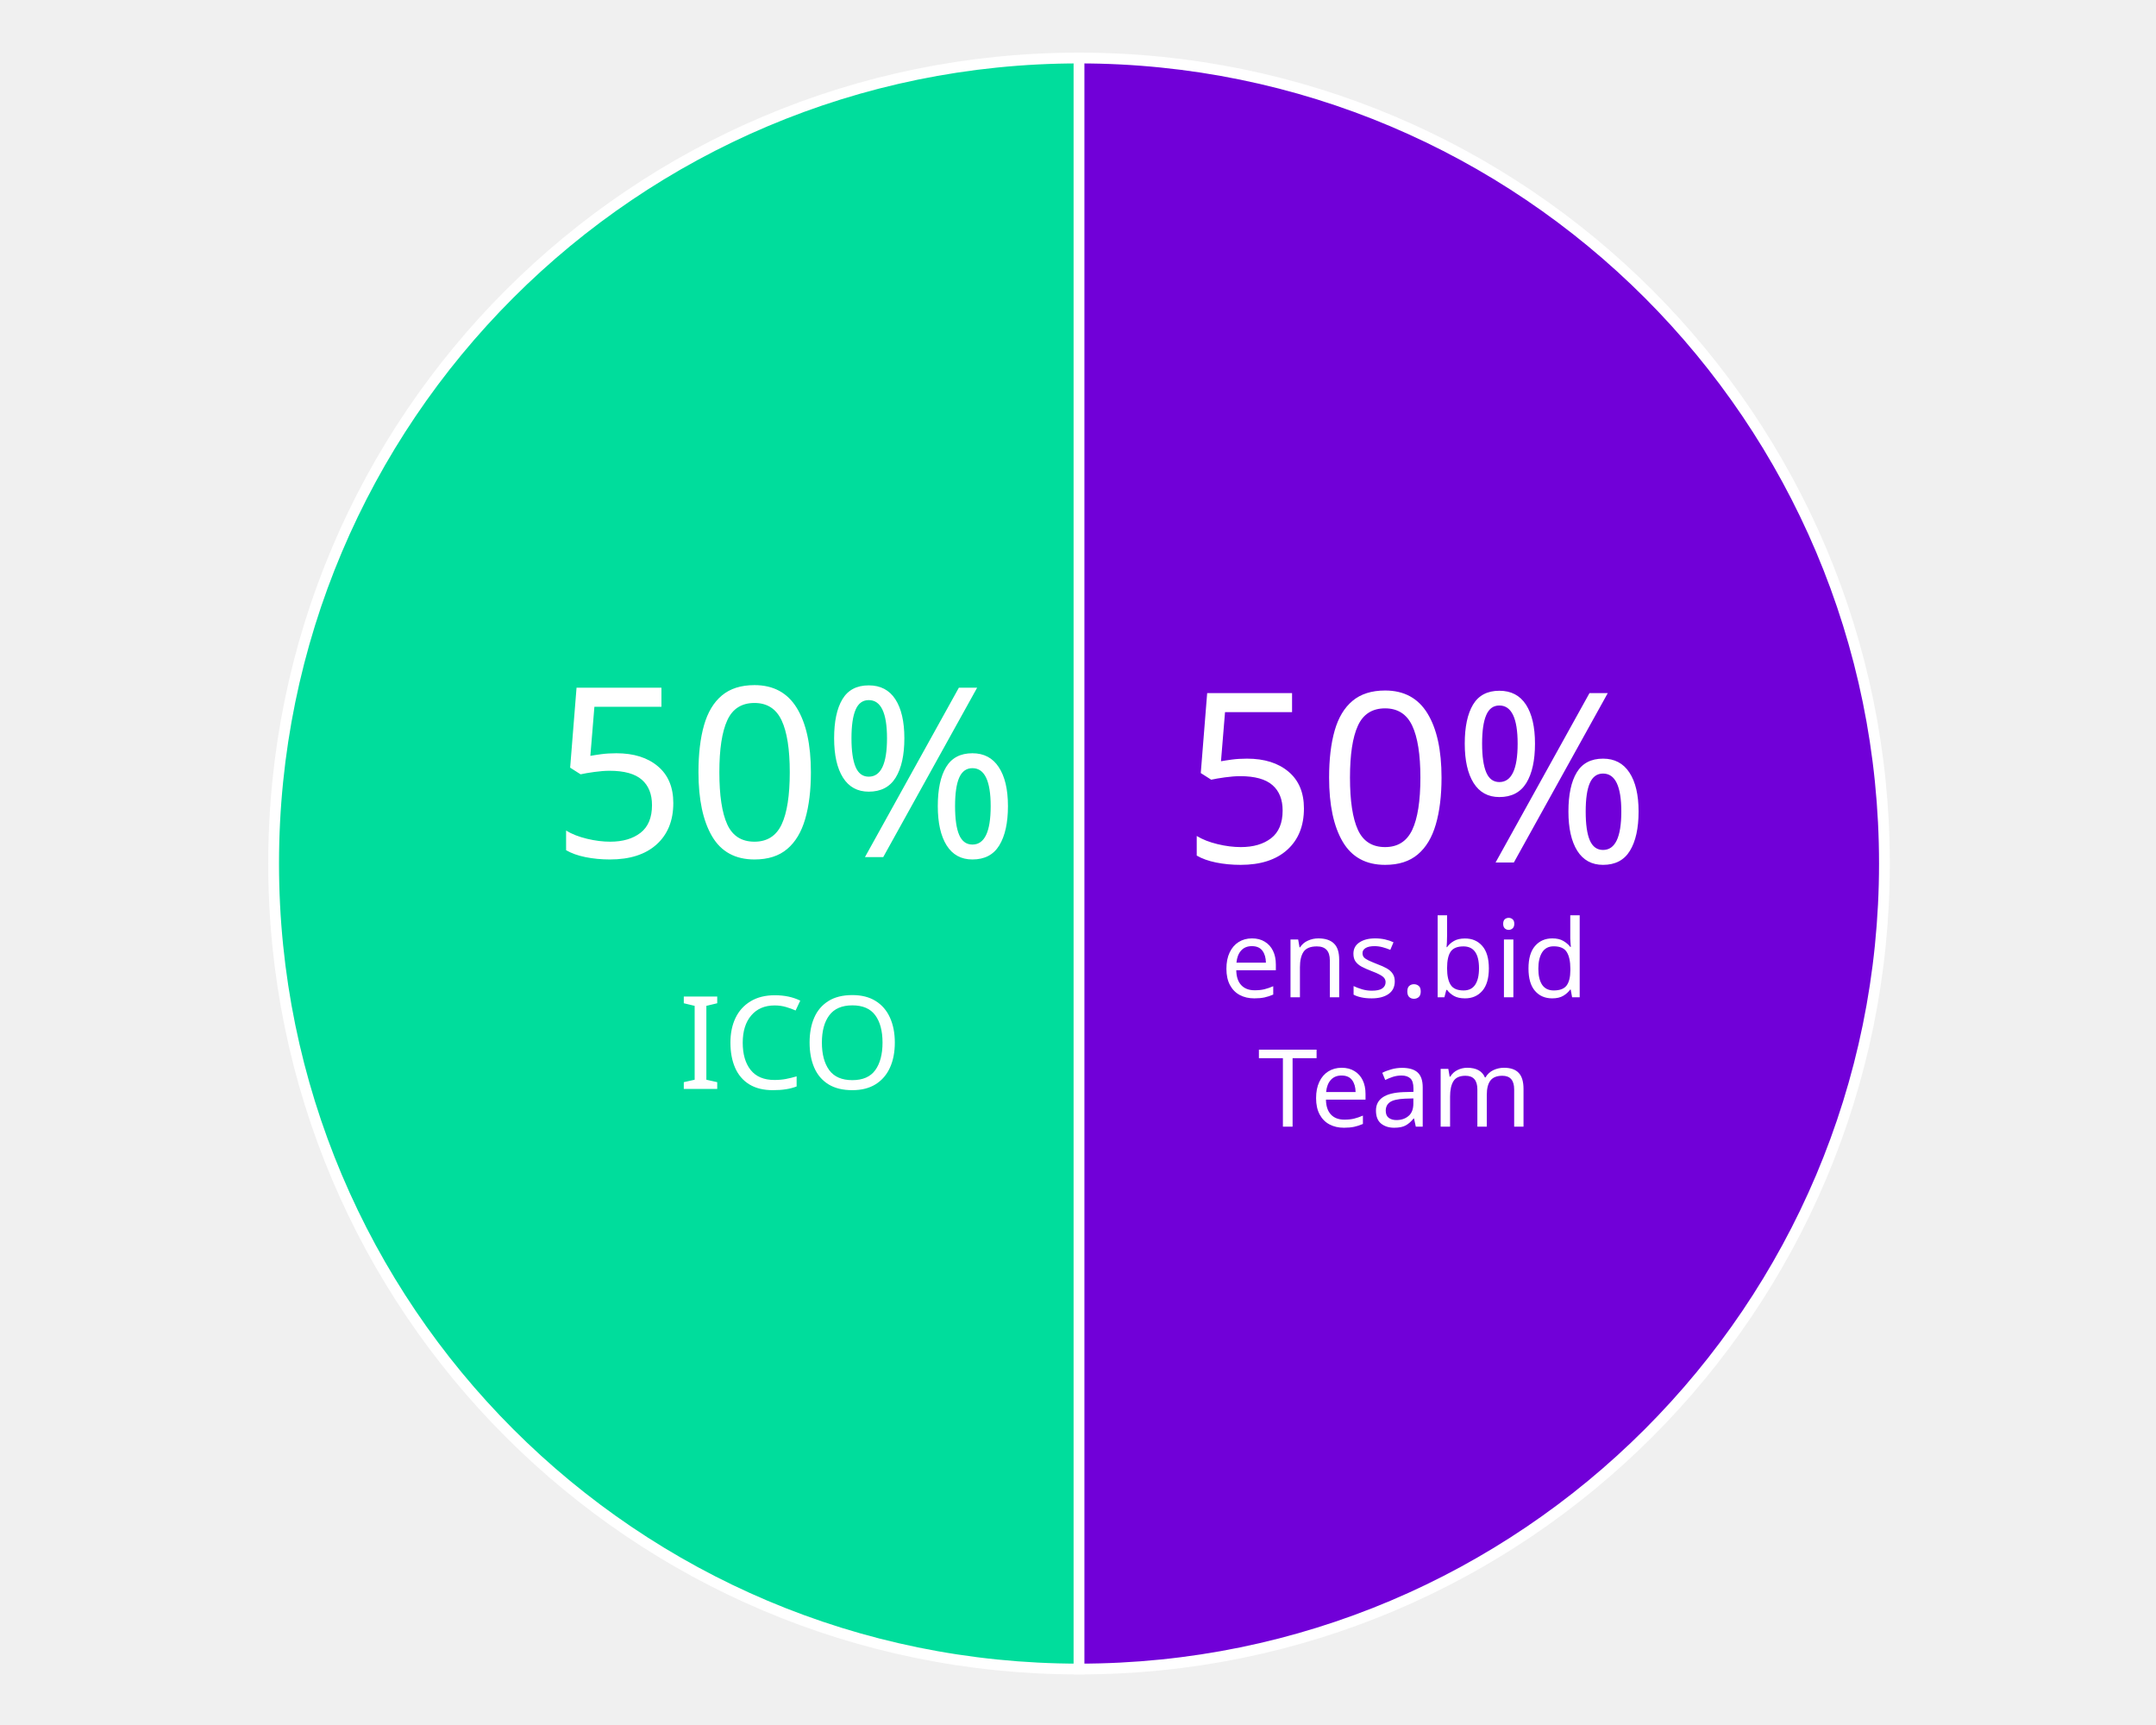
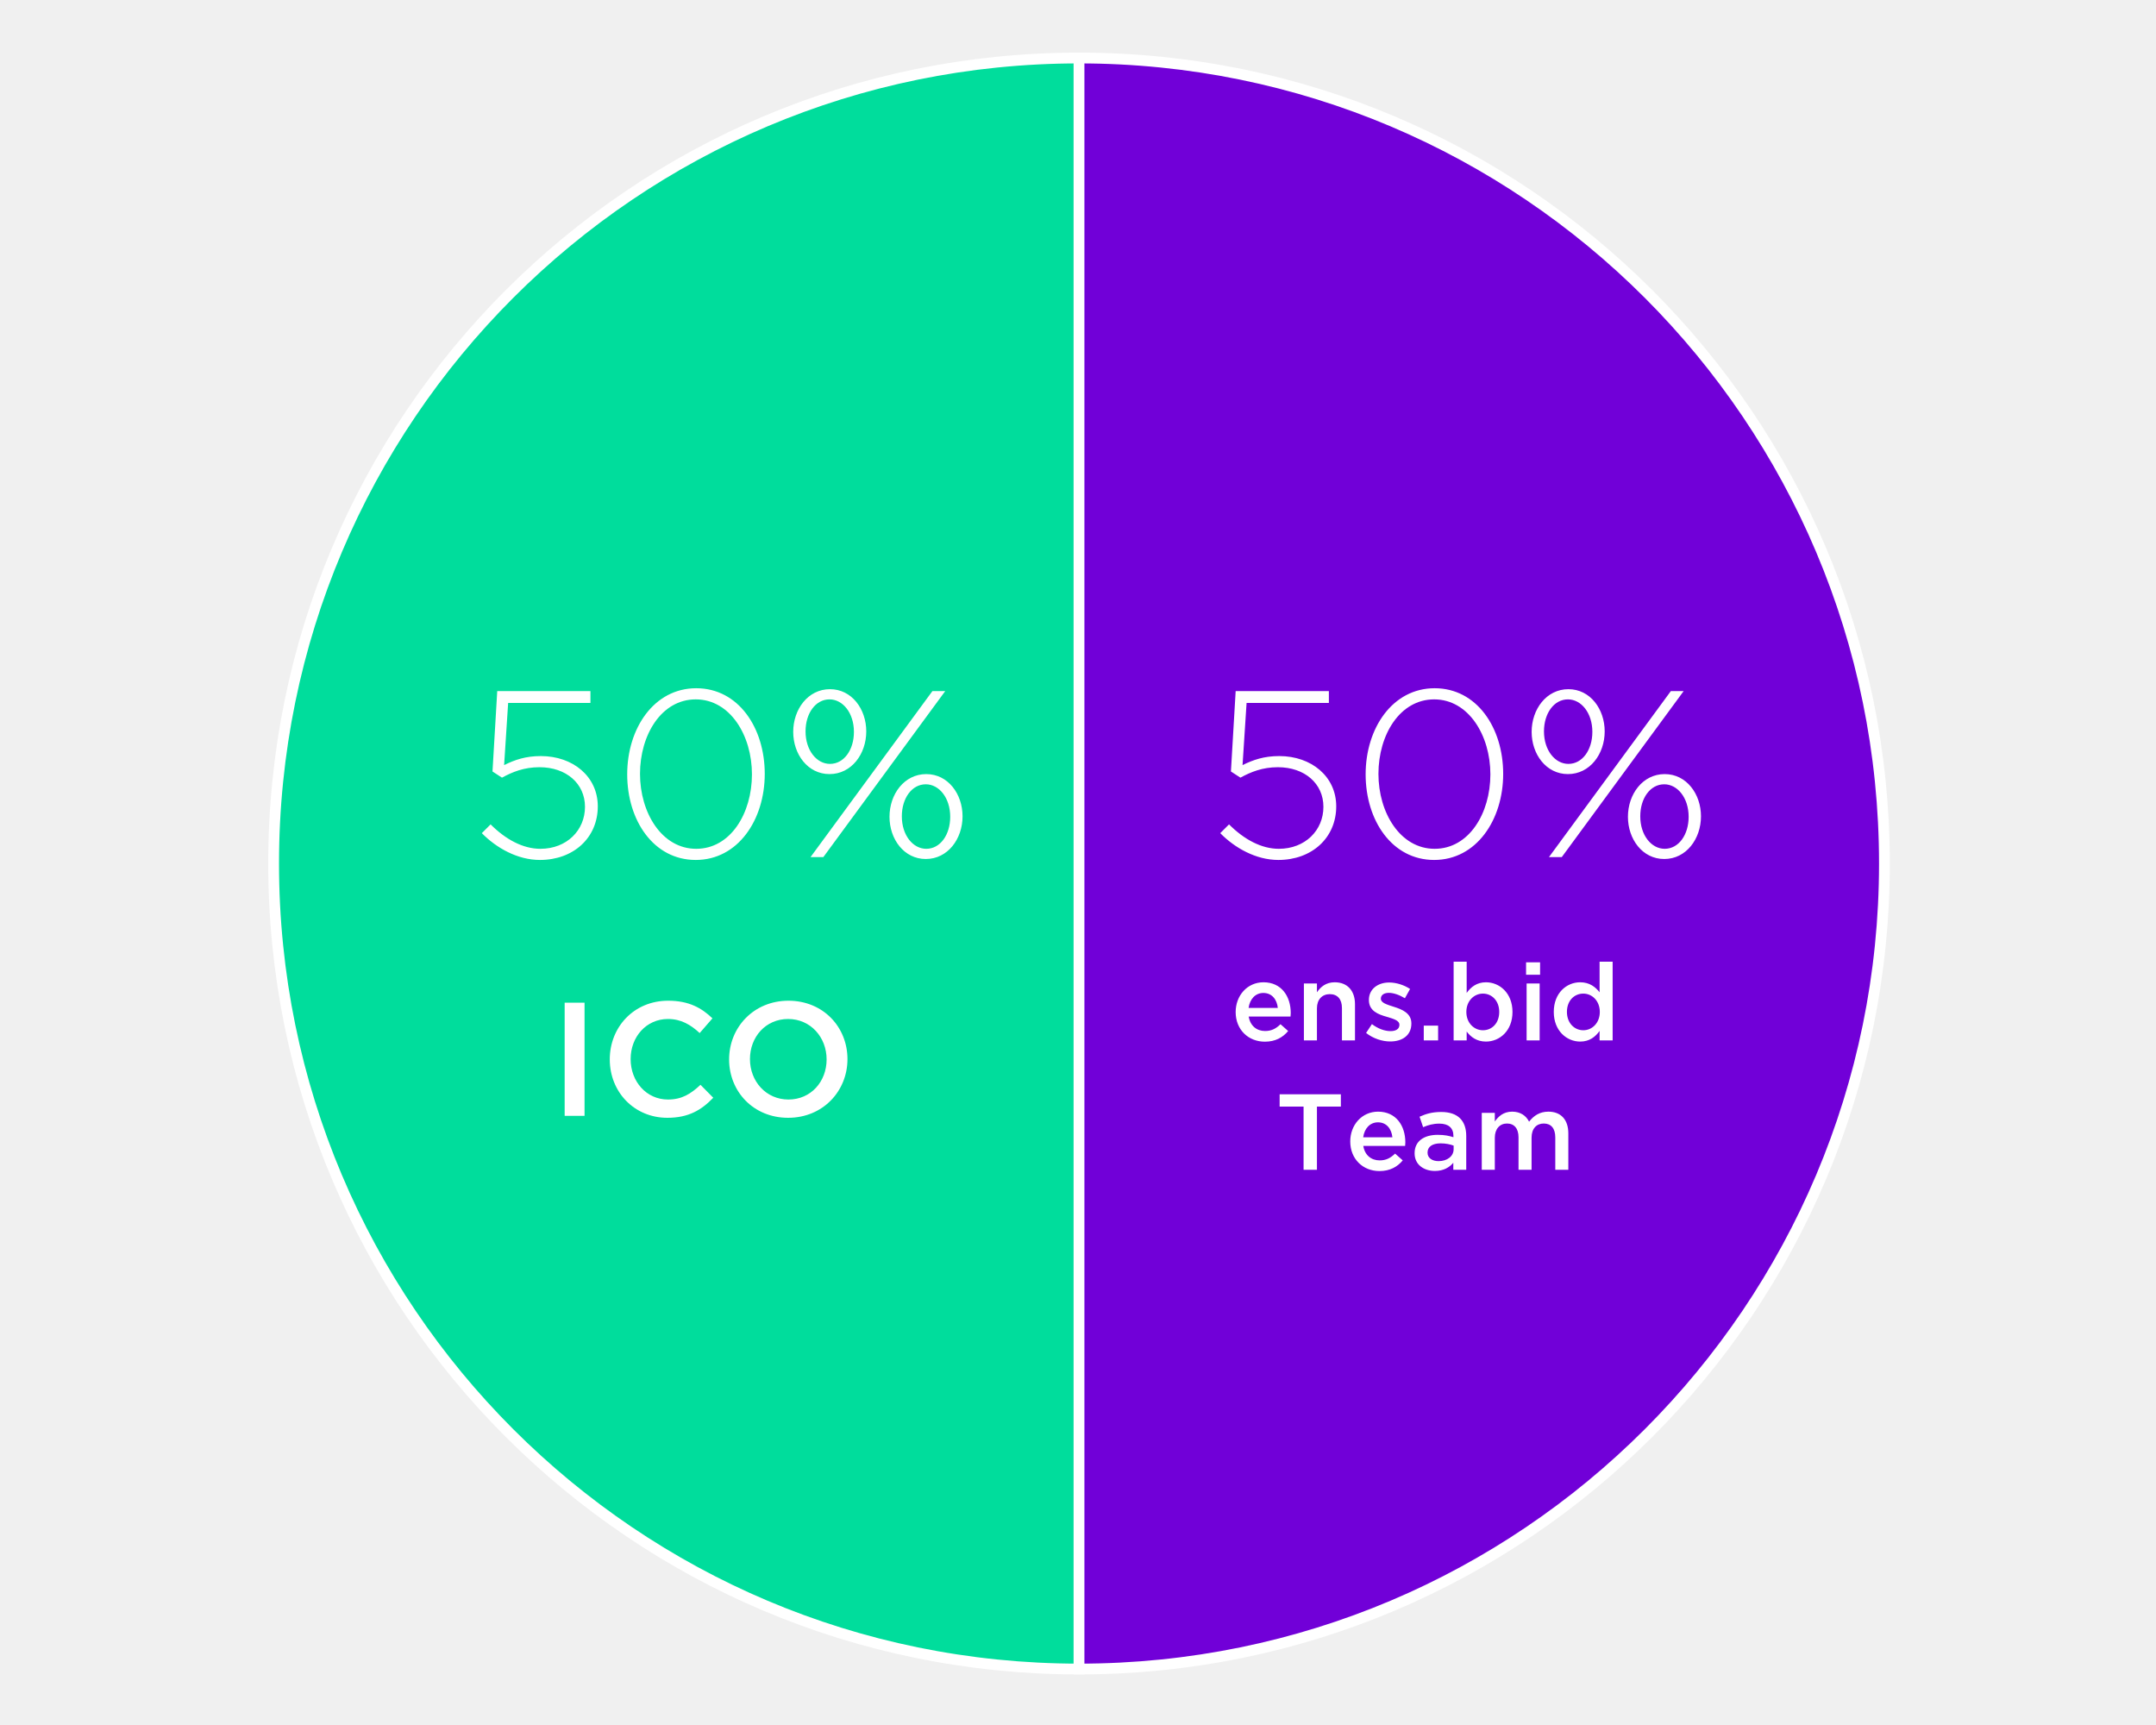
<svg xmlns="http://www.w3.org/2000/svg" width="400px" height="320px" viewBox="0 0 400 320" version="1.1">
  <defs />
  <g id="working" stroke="none" stroke-width="1" fill="none" fill-rule="evenodd">
    <g id="chart1">
      <g id="Page-1" transform="translate(50, 10)" stroke="#FFFFFF" stroke-width="2">
        <path d="M150.19,150.188 L150.19,299.617 C67.664,299.617 0.765,232.714 0.765,150.188 C0.765,67.666 67.664,0.763 150.19,0.763 L150.19,150.188 Z" id="Stroke-3" fill="#00DD9C" />
        <path d="M150.19,150.188 L150.19,0.763 C232.716,0.763 299.615,67.666 299.615,150.188 C299.615,232.714 232.716,299.617 150.19,299.617 L150.19,150.188 Z" id="Stroke-7" fill="#7100D8" />
      </g>
-       <text id="50%" font-family="DINNextRoundedLTPro-Light, DIN Next Rounded LT Pro" font-size="44" font-weight="300" fill="#FFFFFF">
-         <tspan x="219.26" y="160">50%</tspan>
-       </text>
-       <text id="50%" font-family="DINNextRoundedLTPro-Light, DIN Next Rounded LT Pro" font-size="44" font-weight="300" fill="#FFFFFF">
-         <tspan x="102.26" y="159">50%</tspan>
-       </text>
-       <text id="ICO" font-family="DINNextRoundedLTPro-Medium, DIN Next Rounded LT Pro" font-size="24" font-weight="400" fill="#FFFFFF">
-         <tspan x="125.912" y="202">ICO</tspan>
-       </text>
-       <text id="ens.bid-Team" font-family="DINNextRoundedLTPro-Regular, DIN Next Rounded LT Pro" font-size="20" font-weight="normal" line-spacing="24" fill="#FFFFFF">
-         <tspan x="226.44" y="185">ens.bid</tspan>
-         <tspan x="233.36" y="209">Team</tspan>
-       </text>
+       <path d="M228.372,143.116 L230.132,144.26 C232.068,143.204 234.224,142.324 237.084,142.324 C242.056,142.324 245.532,145.36 245.532,149.672 C245.532,154.028 242.144,157.46 237.26,157.46 C234.004,157.46 230.792,155.7 228.02,152.928 L226.392,154.556 C229.076,157.284 232.992,159.528 237.172,159.528 C243.376,159.528 247.908,155.436 247.908,149.584 C247.908,144.04 243.288,140.256 237.348,140.256 C234.488,140.256 232.508,140.96 230.528,141.928 L231.276,130.4 L246.544,130.4 L246.544,128.2 L229.252,128.2 L228.372,143.116 Z M278.884,143.556 C278.884,152.092 273.912,159.528 266.08,159.528 C258.248,159.528 253.364,152.18 253.364,143.644 C253.364,135.108 258.336,127.672 266.168,127.672 C274,127.672 278.884,135.02 278.884,143.556 Z M276.508,143.644 C276.508,136.428 272.46,129.74 266.08,129.74 C259.7,129.74 255.74,136.34 255.74,143.556 C255.74,150.772 259.788,157.46 266.168,157.46 C272.548,157.46 276.508,150.86 276.508,143.644 Z M297.716,135.68 C297.716,139.86 294.988,143.6 290.896,143.6 C286.848,143.6 284.164,139.904 284.164,135.768 C284.164,131.588 286.892,127.848 290.984,127.848 C295.032,127.848 297.716,131.544 297.716,135.68 Z M312.368,128.2 L289.752,159 L287.376,159 L309.992,128.2 L312.368,128.2 Z M315.58,151.432 C315.58,155.612 312.852,159.352 308.76,159.352 C304.712,159.352 302.028,155.656 302.028,151.52 C302.028,147.34 304.756,143.6 308.848,143.6 C312.896,143.6 315.58,147.296 315.58,151.432 Z M295.428,135.768 C295.428,132.248 293.36,129.74 290.896,129.74 C288.3,129.74 286.452,132.336 286.452,135.68 C286.452,139.2 288.52,141.708 290.984,141.708 C293.58,141.708 295.428,139.112 295.428,135.768 Z M313.292,151.52 C313.292,148 311.224,145.492 308.76,145.492 C306.164,145.492 304.316,148.088 304.316,151.432 C304.316,154.952 306.384,157.46 308.848,157.46 C311.444,157.46 313.292,154.864 313.292,151.52 Z" id="50%" fill="#FFFFFF" />
+       <path d="M91.372,143.116 L93.132,144.26 C95.068,143.204 97.224,142.324 100.084,142.324 C105.056,142.324 108.532,145.36 108.532,149.672 C108.532,154.028 105.144,157.46 100.26,157.46 C97.004,157.46 93.792,155.7 91.02,152.928 L89.392,154.556 C92.076,157.284 95.992,159.528 100.172,159.528 C106.376,159.528 110.908,155.436 110.908,149.584 C110.908,144.04 106.288,140.256 100.348,140.256 C97.488,140.256 95.508,140.96 93.528,141.928 L94.276,130.4 L109.544,130.4 L109.544,128.2 L92.252,128.2 L91.372,143.116 Z M141.884,143.556 C141.884,152.092 136.912,159.528 129.08,159.528 C121.248,159.528 116.364,152.18 116.364,143.644 C116.364,135.108 121.336,127.672 129.168,127.672 C137,127.672 141.884,135.02 141.884,143.556 Z M139.508,143.644 C139.508,136.428 135.46,129.74 129.08,129.74 C122.7,129.74 118.74,136.34 118.74,143.556 C118.74,150.772 122.788,157.46 129.168,157.46 C135.548,157.46 139.508,150.86 139.508,143.644 Z M160.716,135.68 C160.716,139.86 157.988,143.6 153.896,143.6 C149.848,143.6 147.164,139.904 147.164,135.768 C147.164,131.588 149.892,127.848 153.984,127.848 C158.032,127.848 160.716,131.544 160.716,135.68 Z M175.368,128.2 L152.752,159 L150.376,159 L172.992,128.2 L175.368,128.2 Z M178.58,151.432 C178.58,155.612 175.852,159.352 171.76,159.352 C167.712,159.352 165.028,155.656 165.028,151.52 C165.028,147.34 167.756,143.6 171.848,143.6 C175.896,143.6 178.58,147.296 178.58,151.432 Z M158.428,135.768 C158.428,132.248 156.36,129.74 153.896,129.74 C151.3,129.74 149.452,132.336 149.452,135.68 C149.452,139.2 151.52,141.708 153.984,141.708 C156.58,141.708 158.428,139.112 158.428,135.768 Z M176.292,151.52 C176.292,148 174.224,145.492 171.76,145.492 C169.164,145.492 167.316,148.088 167.316,151.432 C167.316,154.952 169.384,157.46 171.848,157.46 C174.444,157.46 176.292,154.864 176.292,151.52 Z" id="50%" fill="#FFFFFF" />
+       <path d="M104.76,186 L104.76,207 L108.45,207 L108.45,186 L104.76,186 Z M132.33,203.64 L129.96,201.24 C128.16,202.92 126.51,203.97 123.93,203.97 C119.91,203.97 117,200.61 117,196.47 C117,192.33 119.91,189.03 123.93,189.03 C126.33,189.03 128.13,190.08 129.81,191.64 L132.18,188.91 C130.17,186.99 127.83,185.64 123.96,185.64 C117.6,185.64 113.13,190.53 113.13,196.53 C113.13,202.59 117.69,207.36 123.81,207.36 C127.74,207.36 130.14,205.92 132.33,203.64 Z M157.23,196.47 C157.23,202.41 152.67,207.36 146.22,207.36 C139.77,207.36 135.27,202.47 135.27,196.53 C135.27,190.59 139.83,185.64 146.28,185.64 C152.73,185.64 157.23,190.53 157.23,196.47 Z M153.36,196.53 C153.36,192.42 150.39,189.03 146.22,189.03 C142.05,189.03 139.14,192.36 139.14,196.47 C139.14,200.58 142.11,203.97 146.28,203.97 C150.45,203.97 153.36,200.64 153.36,196.53 Z" id="ICO" fill="#FFFFFF" />
+       <path d="M231.67,188.58 C231.95,190.3 233.15,191.26 234.71,191.26 C235.89,191.26 236.73,190.82 237.57,190 L238.99,191.26 C237.99,192.46 236.61,193.24 234.67,193.24 C231.61,193.24 229.25,191.02 229.25,187.74 C229.25,184.7 231.39,182.22 234.41,182.22 C237.77,182.22 239.47,184.86 239.47,187.92 C239.47,188.14 239.45,188.34 239.43,188.58 L231.67,188.58 Z M231.65,186.98 L237.07,186.98 C236.91,185.42 235.99,184.2 234.39,184.2 C232.91,184.2 231.87,185.34 231.65,186.98 Z M244.33,187.04 C244.33,185.4 245.31,184.42 246.71,184.42 C248.15,184.42 248.97,185.36 248.97,187 L248.97,193 L251.39,193 L251.39,186.28 C251.39,183.82 250.01,182.22 247.63,182.22 C245.99,182.22 245.01,183.08 244.33,184.08 L244.33,182.44 L241.91,182.44 L241.91,193 L244.33,193 L244.33,187.04 Z M261.85,189.88 L261.85,189.84 C261.85,187.94 260.11,187.24 258.57,186.76 C257.33,186.36 256.19,186.04 256.19,185.28 L256.19,185.24 C256.19,184.62 256.73,184.18 257.67,184.18 C258.55,184.18 259.63,184.56 260.65,185.18 L261.61,183.46 C260.49,182.72 259.05,182.26 257.73,182.26 C255.63,182.26 253.97,183.48 253.97,185.48 L253.97,185.52 C253.97,187.54 255.71,188.18 257.27,188.62 C258.51,189 259.63,189.28 259.63,190.1 L259.63,190.14 C259.63,190.84 259.03,191.28 257.99,191.28 C256.91,191.28 255.67,190.84 254.53,189.98 L253.45,191.62 C254.77,192.66 256.43,193.2 257.93,193.2 C260.13,193.2 261.85,192.1 261.85,189.88 Z M266.81,193 L266.81,190.26 L264.15,190.26 L264.15,193 L266.81,193 Z M280.61,187.72 C280.61,191.24 278.21,193.22 275.69,193.22 C273.95,193.22 272.85,192.34 272.11,191.36 L272.11,193 L269.69,193 L269.69,178.4 L272.11,178.4 L272.11,184.2 C272.89,183.1 273.99,182.22 275.69,182.22 C278.19,182.22 280.61,184.2 280.61,187.72 Z M278.15,187.72 C278.15,185.64 276.77,184.32 275.13,184.32 C273.49,184.32 272.05,185.66 272.05,187.72 C272.05,189.78 273.49,191.12 275.13,191.12 C276.79,191.12 278.15,189.82 278.15,187.72 Z M285.73,180.82 L285.73,178.52 L283.13,178.52 L283.13,180.82 L285.73,180.82 Z M285.65,193 L285.65,182.44 L283.23,182.44 L283.23,193 L285.65,193 Z M299.19,193 L296.77,193 L296.77,191.24 C295.99,192.34 294.89,193.22 293.17,193.22 C290.69,193.22 288.27,191.24 288.27,187.72 C288.27,184.2 290.65,182.22 293.17,182.22 C294.91,182.22 296.01,183.1 296.77,184.08 L296.77,178.4 L299.19,178.4 L299.19,193 Z M296.81,187.72 C296.81,185.66 295.37,184.32 293.75,184.32 C292.09,184.32 290.71,185.6 290.71,187.72 C290.71,189.8 292.11,191.12 293.75,191.12 C295.37,191.12 296.81,189.78 296.81,187.72 Z M244.33,205.28 L248.77,205.28 L248.77,203 L237.41,203 L237.41,205.28 L241.85,205.28 L241.85,217 L244.33,217 L244.33,205.28 Z M252.93,212.58 C253.21,214.3 254.41,215.26 255.97,215.26 C257.15,215.26 257.99,214.82 258.83,214 L260.25,215.26 C259.25,216.46 257.87,217.24 255.93,217.24 C252.87,217.24 250.51,215.02 250.51,211.74 C250.51,208.7 252.65,206.22 255.67,206.22 C259.03,206.22 260.73,208.86 260.73,211.92 C260.73,212.14 260.71,212.34 260.69,212.58 L252.93,212.58 Z M252.91,210.98 L258.33,210.98 C258.17,209.42 257.25,208.2 255.65,208.2 C254.17,208.2 253.13,209.34 252.91,210.98 Z M272.03,217 L269.63,217 L269.63,215.7 C268.91,216.56 267.81,217.22 266.21,217.22 C264.21,217.22 262.45,216.08 262.45,213.96 L262.45,213.92 C262.45,211.64 264.27,210.52 266.73,210.52 C268.01,210.52 268.83,210.7 269.65,210.96 L269.65,210.7 C269.65,209.24 268.73,208.44 267.05,208.44 C265.87,208.44 264.99,208.7 264.03,209.1 L263.37,207.16 C264.53,206.64 265.67,206.28 267.39,206.28 C270.51,206.28 272.03,207.92 272.03,210.74 L272.03,217 Z M269.69,213.18 L269.69,212.52 C269.07,212.28 268.21,212.1 267.27,212.1 C265.75,212.1 264.85,212.72 264.85,213.8 L264.85,213.84 C264.85,214.84 265.75,215.4 266.89,215.4 C268.49,215.4 269.69,214.5 269.69,213.18 Z M283.69,208.08 C283.13,206.96 282.07,206.22 280.55,206.22 C278.93,206.22 278.01,207.1 277.33,208.04 L277.33,206.44 L274.91,206.44 L274.91,217 L277.33,217 L277.33,211.06 C277.33,209.42 278.25,208.42 279.59,208.42 C280.93,208.42 281.73,209.34 281.73,210.98 L281.73,217 L284.15,217 L284.15,211.04 C284.15,209.34 285.09,208.42 286.41,208.42 C287.77,208.42 288.55,209.32 288.55,211 L288.55,217 L290.97,217 L290.97,210.26 C290.97,207.68 289.57,206.22 287.27,206.22 C285.67,206.22 284.55,206.96 283.69,208.08 Z" id="ens.bid-Team" fill="#FFFFFF" />
    </g>
  </g>
</svg>
